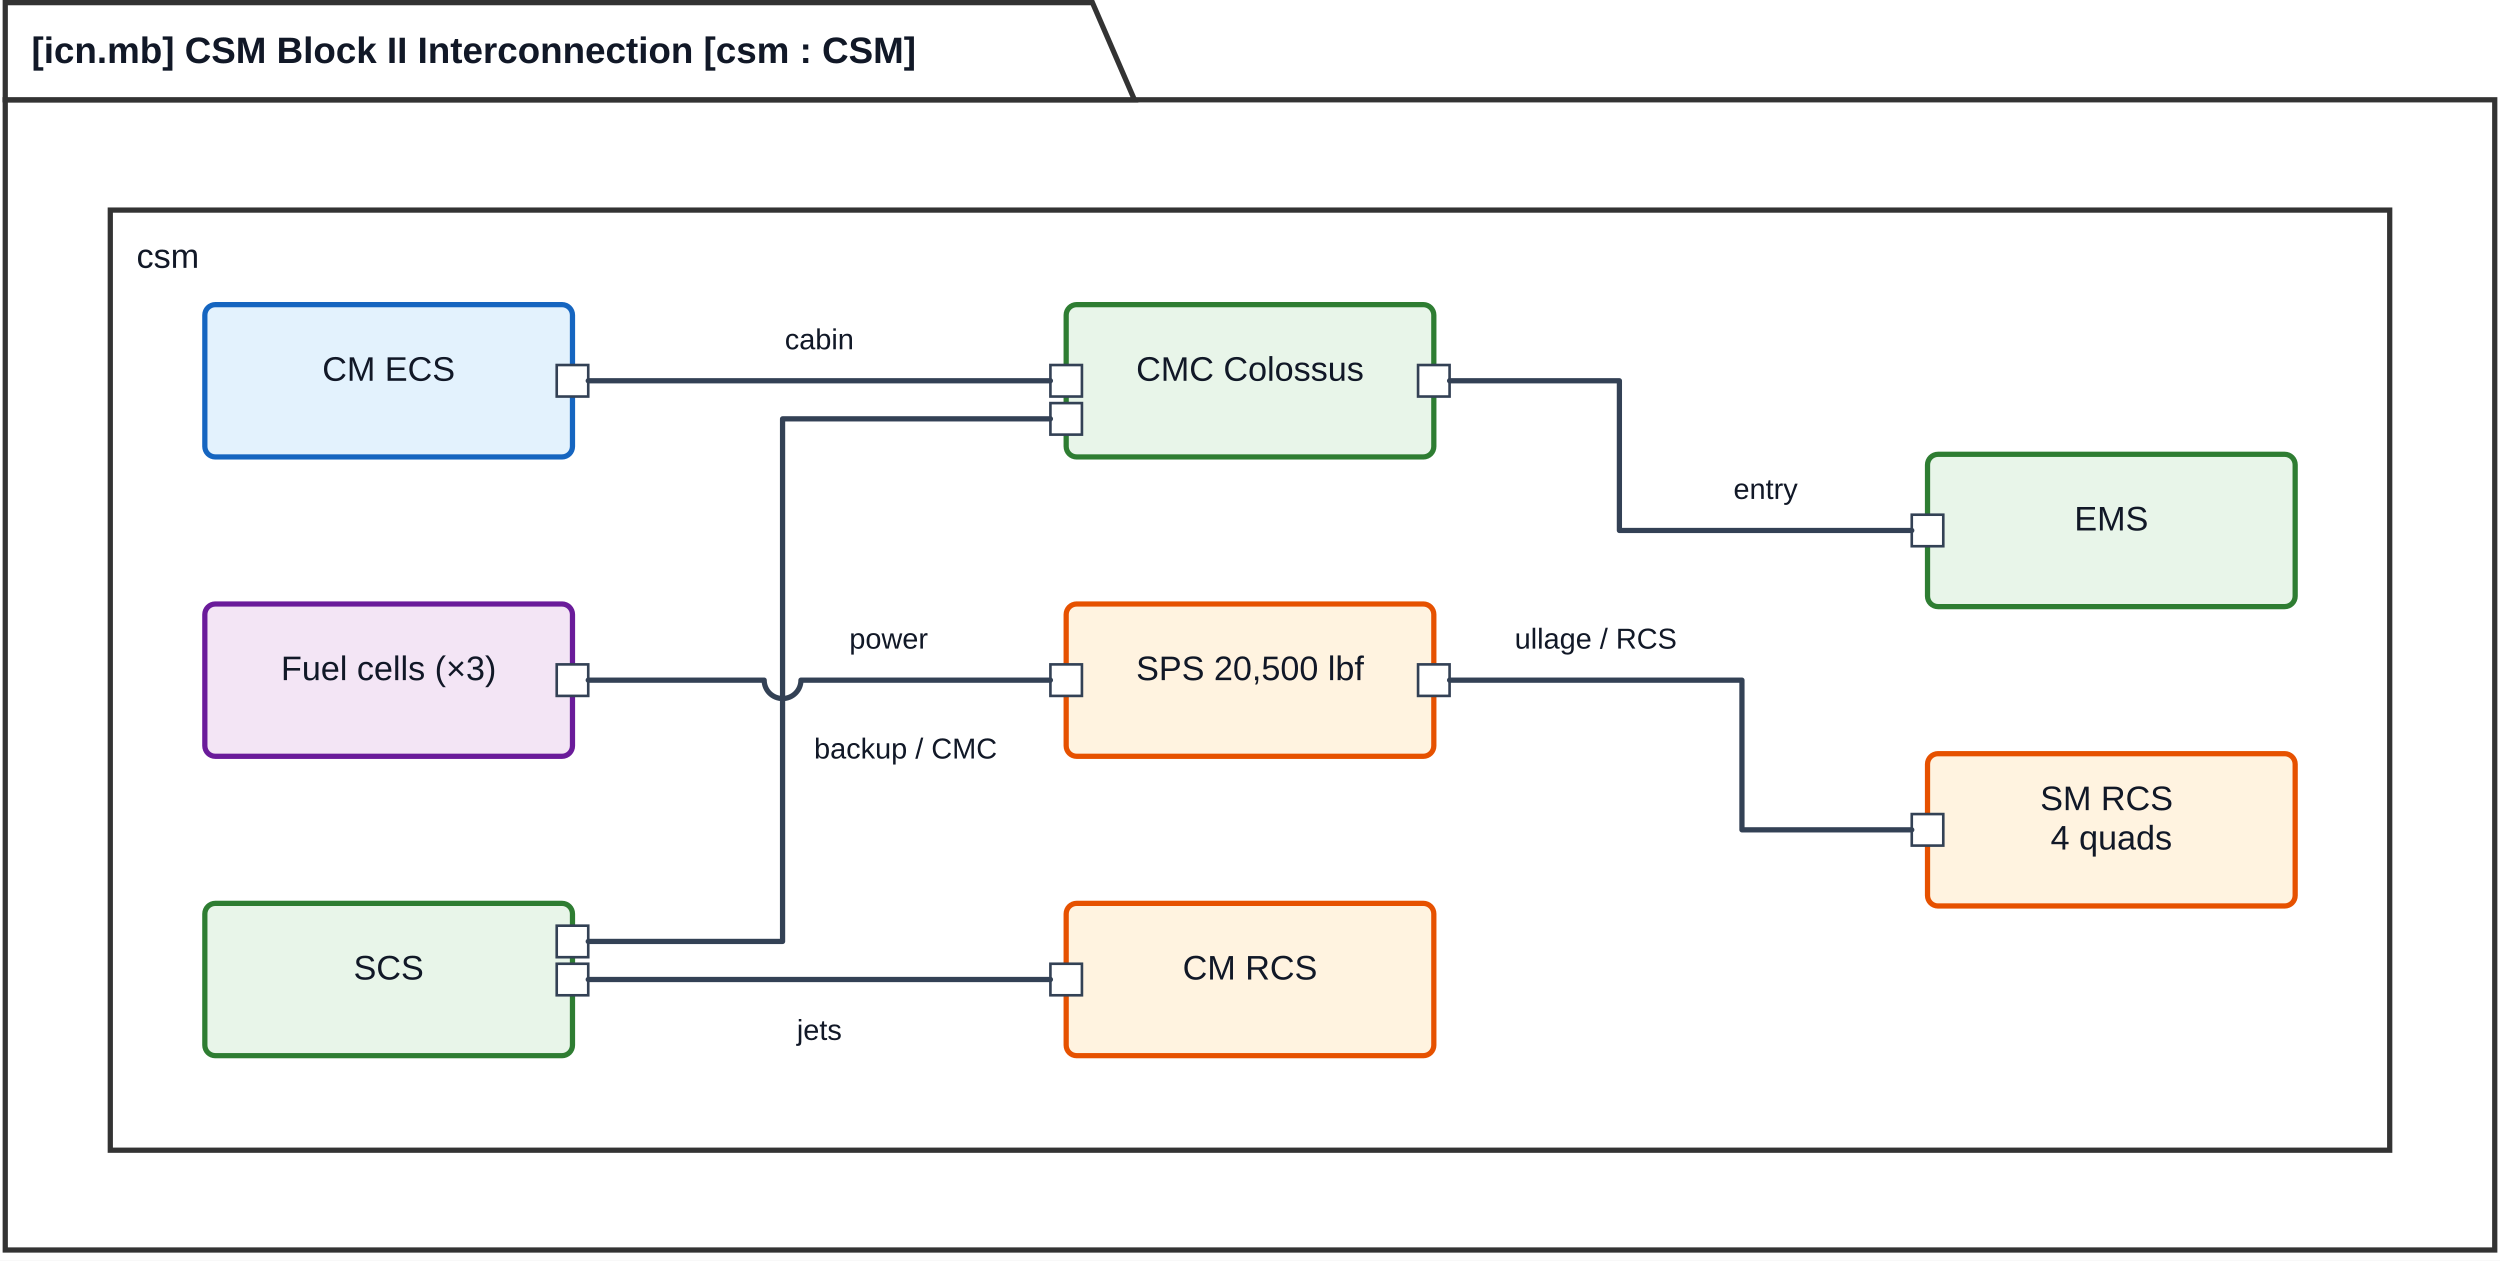
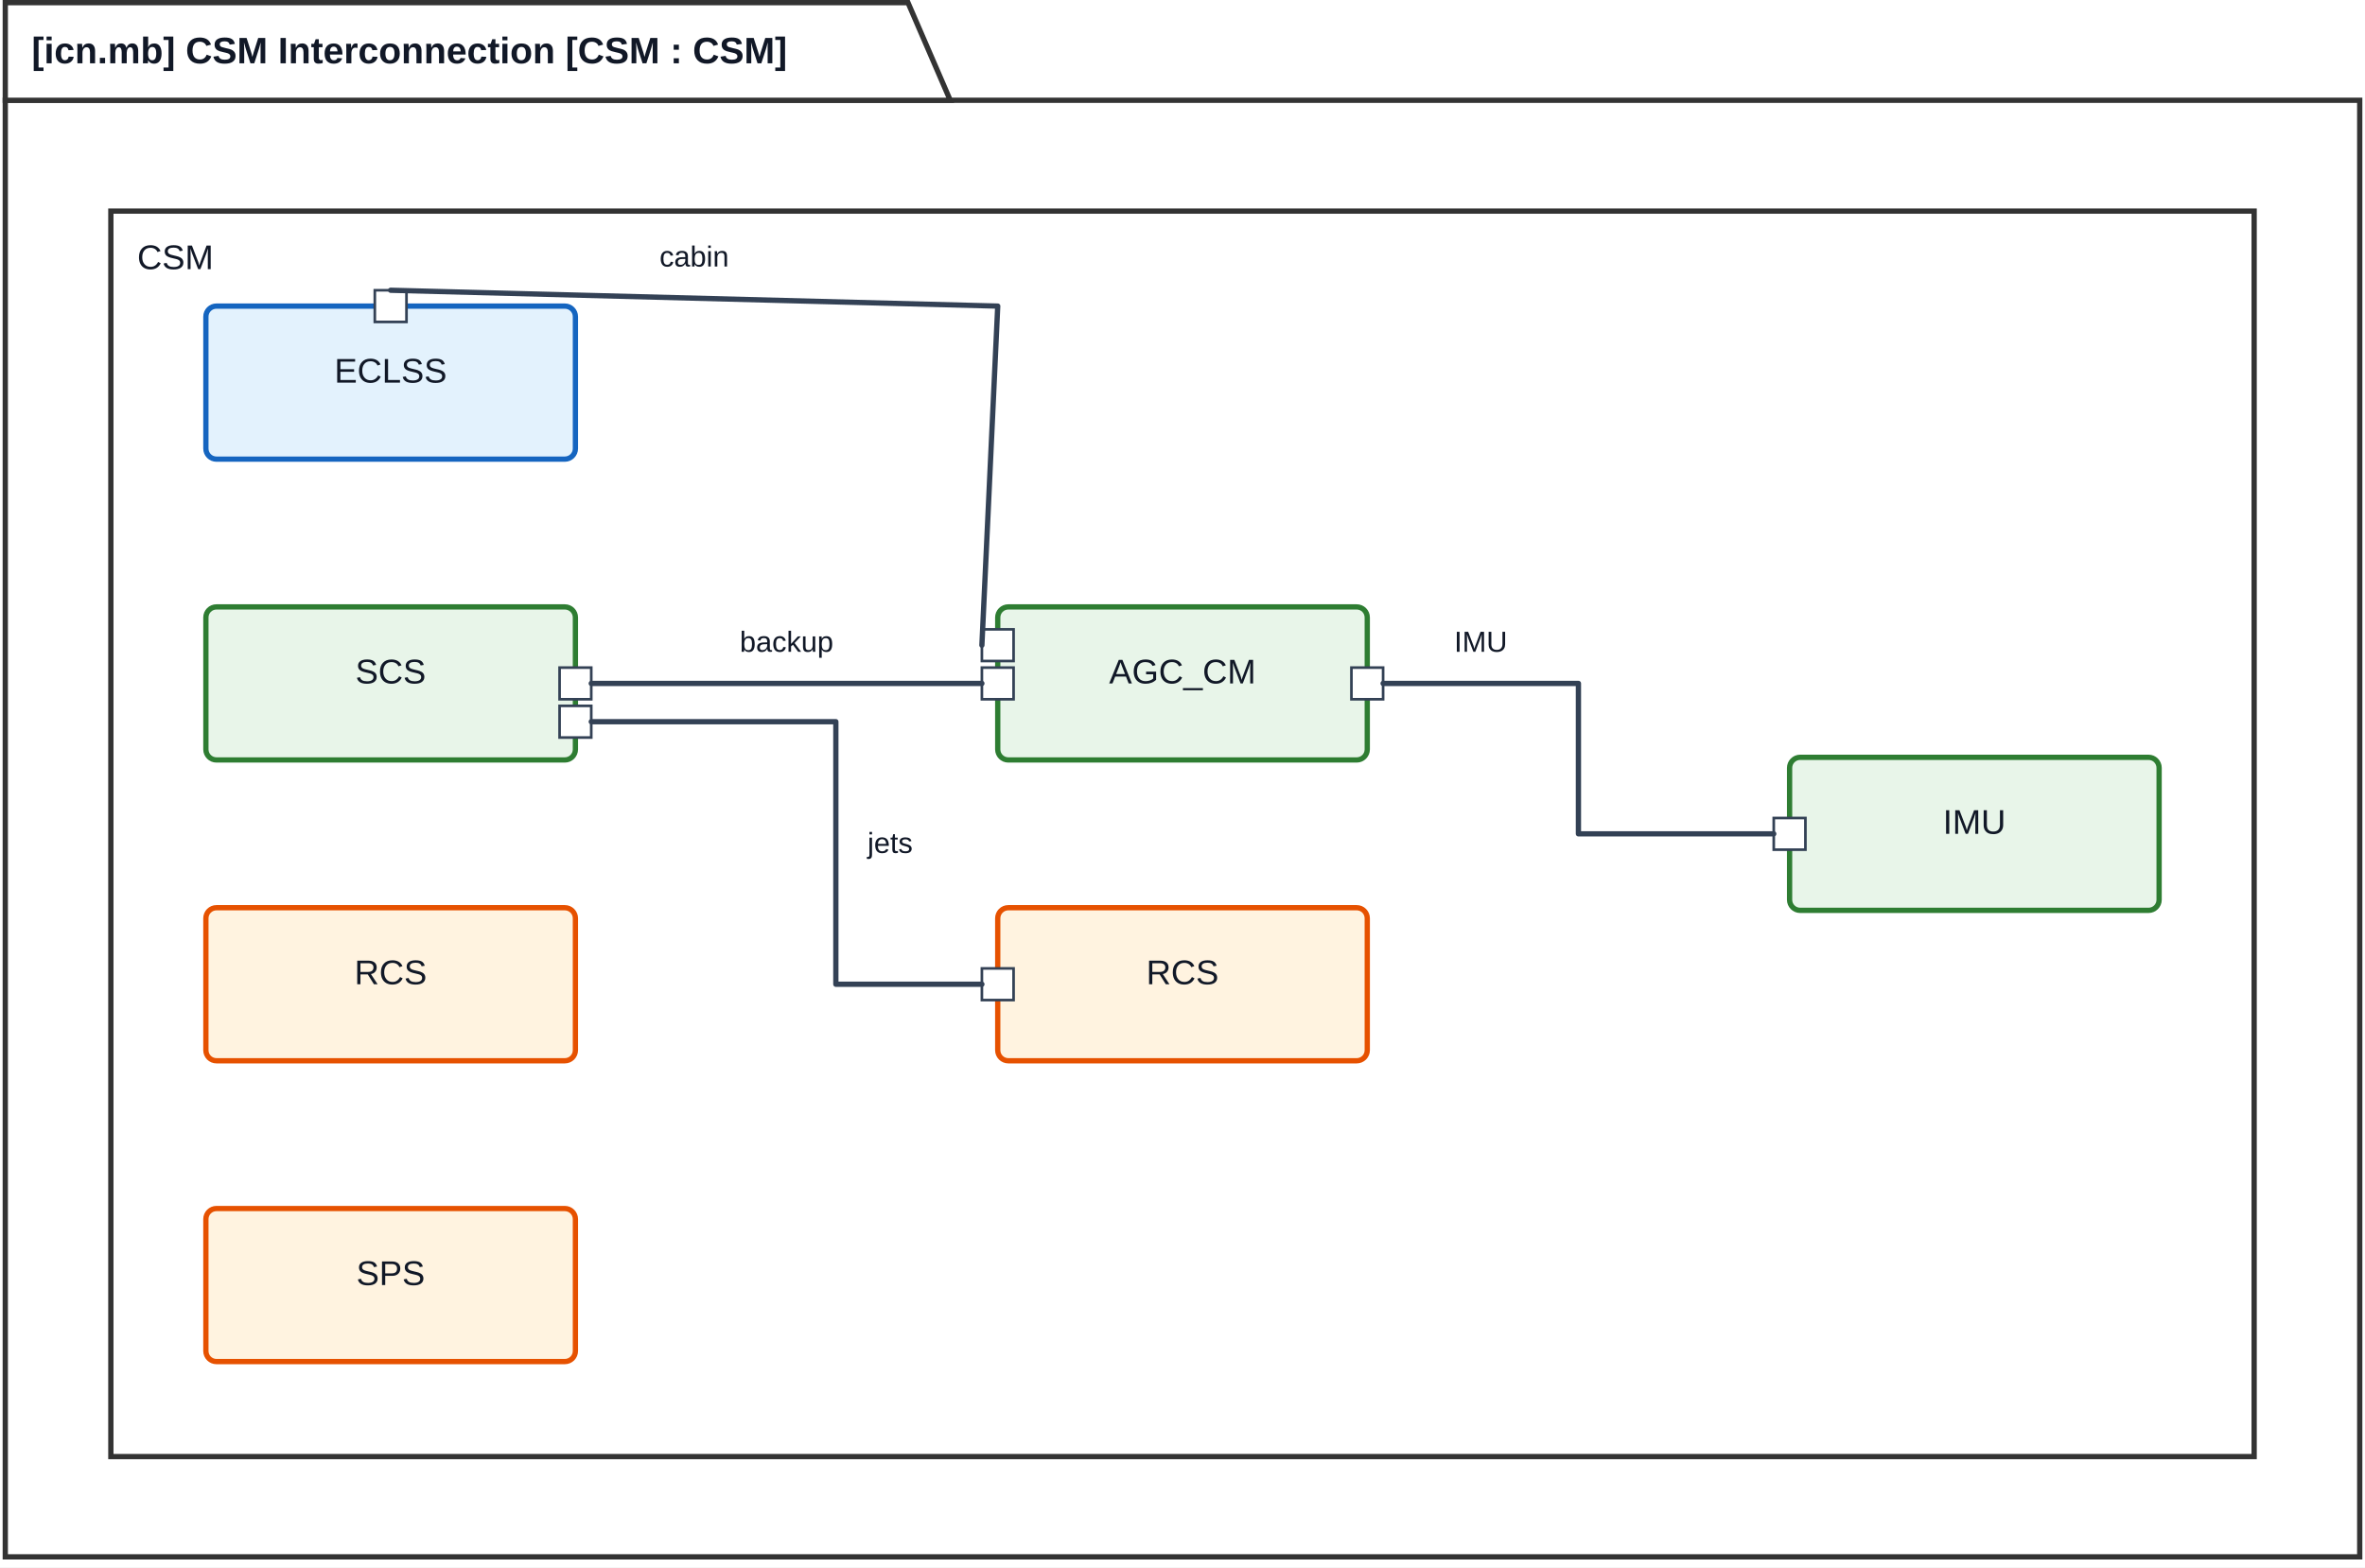
- <svg xmlns="http://www.w3.org/2000/svg" width="952" height="480" viewBox="0 0 952 480">
+ <svg xmlns="http://www.w3.org/2000/svg" width="896" height="594" viewBox="0 0 896 594">
  <defs>
    <style>text{font-family:Arial,Helvetica,sans-serif;fill:#111827}.label{font-size:13px}.small{font-size:11px}.header{font-size:14px;font-weight:600}</style>
    <marker id="arrow" markerWidth="8" markerHeight="6" refX="8" refY="3" orient="auto">
      <polygon points="0 0,8 3,0 6" fill="#1D4ED8" />
    </marker>
    <marker id="arrow-dark" markerWidth="8" markerHeight="6" refX="8" refY="3" orient="auto">
      <polygon points="0 0,8 3,0 6" fill="#334155" />
    </marker>
    <marker id="composition" markerWidth="12" markerHeight="12" refX="0" refY="6" orient="auto" markerUnits="strokeWidth">
      <polygon points="0 6,6 0,12 6,6 12" fill="#111827" stroke="#111827" />
    </marker>
  </defs>
-   <rect x="0" y="0" width="952" height="480" fill="#FFFFFF" />
-   <rect x="2" y="38" width="948" height="438" fill="none" stroke="#333333" stroke-width="2" />
-   <path d="M 2 1 H 416 L 432 38 H 2 Z" fill="#FFFFFF" stroke="#333333" stroke-width="2" />
-   <text class="header" x="12" y="24">[icn.mb] CSM Block II Interconnection [csm : CSM]</text>
-   <rect x="2" y="38" width="948" height="440" fill="none" stroke="#333333" stroke-width="0" />
+   <rect x="0" y="0" width="896" height="594" fill="#FFFFFF" />
+   <rect x="2" y="38" width="892" height="552" fill="none" stroke="#333333" stroke-width="2" />
+   <path d="M 2 1 H 344 L 360 38 H 2 Z" fill="#FFFFFF" stroke="#333333" stroke-width="2" />
+   <text class="header" x="12" y="24">[icn.mb] CSM Interconnection [CSM : CSM]</text>
+   <rect x="2" y="38" width="892" height="554" fill="none" stroke="#333333" stroke-width="0" />
  <g transform="translate(2,40)">
-     <rect id="boundary" x="40" y="40" width="868" height="358" rx="0" fill="#FFFFFF" stroke="#333333" stroke-width="2" />
-     <text class="label" x="50" y="62">csm</text>
-     <rect id="scs" x="76" y="304" width="140" height="58" rx="4" fill="#E8F5E9" stroke="#2E7D32" stroke-width="2" />
-     <text class="label" text-anchor="middle" x="146" y="333">SCS</text>
-     <rect id="cmc" x="404" y="76" width="140" height="58" rx="4" fill="#E8F5E9" stroke="#2E7D32" stroke-width="2" />
-     <text class="label" text-anchor="middle" x="474" y="105">CMC Colossus</text>
-     <rect id="ems" x="732" y="133" width="140" height="58" rx="4" fill="#E8F5E9" stroke="#2E7D32" stroke-width="2" />
-     <text class="label" text-anchor="middle" x="802" y="162">EMS</text>
-     <rect id="cmRcs" x="404" y="304" width="140" height="58" rx="4" fill="#FFF3E0" stroke="#E65100" stroke-width="2" />
-     <text class="label" text-anchor="middle" x="474" y="333">CM RCS</text>
-     <rect id="ecs" x="76" y="76" width="140" height="58" rx="4" fill="#E3F2FD" stroke="#1565C0" stroke-width="2" />
-     <text class="label" text-anchor="middle" x="146" y="105">CM ECS</text>
-     <rect id="fuelCell1" x="76" y="190" width="140" height="58" rx="4" fill="#F3E5F5" stroke="#6A1B9A" stroke-width="2" />
-     <text class="label" text-anchor="middle" x="146" y="219">Fuel cells (×3)</text>
-     <rect id="sps" x="404" y="190" width="140" height="58" rx="4" fill="#FFF3E0" stroke="#E65100" stroke-width="2" />
-     <text class="label" text-anchor="middle" x="474" y="219">SPS 20,500 lbf</text>
-     <rect id="smRcsA" x="732" y="247" width="140" height="58" rx="4" fill="#FFF3E0" stroke="#E65100" stroke-width="2" />
-     <text class="label" text-anchor="middle">
-       <tspan x="802" y="268.5">SM RCS</tspan>
-       <tspan x="802" dy="15">4 quads</tspan>
-     </text>
-     <rect id="scs--cmc--src" x="210" y="312.5" width="12" height="12" fill="#FFFFFF" stroke="#334155" stroke-width="1" />
-     <rect id="scs--cmRcs--src" x="210" y="327" width="12" height="12" fill="#FFFFFF" stroke="#334155" stroke-width="1" />
-     <rect id="ecs--cmc--tgt" x="398" y="99" width="12" height="12" fill="#FFFFFF" stroke="#334155" stroke-width="1" />
-     <rect id="scs--cmc--tgt" x="398" y="113.5" width="12" height="12" fill="#FFFFFF" stroke="#334155" stroke-width="1" />
-     <rect id="cmc--ems--src" x="538" y="99" width="12" height="12" fill="#FFFFFF" stroke="#334155" stroke-width="1" />
-     <rect id="cmc--ems--tgt" x="726" y="156" width="12" height="12" fill="#FFFFFF" stroke="#334155" stroke-width="1" />
-     <rect id="scs--cmRcs--tgt" x="398" y="327" width="12" height="12" fill="#FFFFFF" stroke="#334155" stroke-width="1" />
-     <rect id="ecs--cmc--src" x="210" y="99" width="12" height="12" fill="#FFFFFF" stroke="#334155" stroke-width="1" />
-     <rect id="fuelCell1--sps--src" x="210" y="213" width="12" height="12" fill="#FFFFFF" stroke="#334155" stroke-width="1" />
-     <rect id="fuelCell1--sps--tgt" x="398" y="213" width="12" height="12" fill="#FFFFFF" stroke="#334155" stroke-width="1" />
-     <rect id="sps--smRcsA--src" x="538" y="213" width="12" height="12" fill="#FFFFFF" stroke="#334155" stroke-width="1" />
-     <rect id="sps--smRcsA--tgt" x="726" y="270" width="12" height="12" fill="#FFFFFF" stroke="#334155" stroke-width="1" />
-     <path d="M 222,318.5 L 296,318.5 L 296,119.5 L 398,119.5" fill="none" stroke="#334155" stroke-width="2" stroke-linejoin="round" stroke-linecap="round" />
-     <path d="M 222,333 L 398,333" fill="none" stroke="#334155" stroke-width="2" stroke-linejoin="round" stroke-linecap="round" />
-     <path d="M 550,105 L 614.667,105 L 614.667,162 L 726,162" fill="none" stroke="#334155" stroke-width="2" stroke-linejoin="round" stroke-linecap="round" />
-     <path d="M 222,105 L 398,105" fill="none" stroke="#334155" stroke-width="2" stroke-linejoin="round" stroke-linecap="round" />
-     <path d="M 222,219 L 289,219 A 7 7 0 0 0 303,219 L 398,219" fill="none" stroke="#334155" stroke-width="2" stroke-linejoin="round" stroke-linecap="round" />
-     <path d="M 550,219 L 661.333,219 L 661.333,276 L 726,276" fill="none" stroke="#334155" stroke-width="2" stroke-linejoin="round" stroke-linecap="round" />
-     <text class="small" x="308" y="248.85">backup / CMC</text>
-     <text class="small" text-anchor="middle" x="310" y="356">jets</text>
-     <text class="small" text-anchor="middle" x="670.333" y="150">entry</text>
-     <text class="small" text-anchor="middle" x="310" y="93">cabin</text>
-     <text class="small" text-anchor="middle" x="336.4" y="207">power</text>
-     <text class="small" text-anchor="middle" x="605.667" y="207">ullage / RCS</text>
+     <rect id="boundary" x="40" y="40" width="812" height="472" rx="0" fill="#FFFFFF" stroke="#333333" stroke-width="2" />
+     <text class="label" x="50" y="62">CSM</text>
+     <rect id="SCS" x="76" y="190" width="140" height="58" rx="4" fill="#E8F5E9" stroke="#2E7D32" stroke-width="2" />
+     <text class="label" text-anchor="middle" x="146" y="219">SCS</text>
+     <rect id="AGC_CM" x="376" y="190" width="140" height="58" rx="4" fill="#E8F5E9" stroke="#2E7D32" stroke-width="2" />
+     <text class="label" text-anchor="middle" x="446" y="219">AGC_CM</text>
+     <rect id="IMU" x="676" y="247" width="140" height="58" rx="4" fill="#E8F5E9" stroke="#2E7D32" stroke-width="2" />
+     <text class="label" text-anchor="middle" x="746" y="276">IMU</text>
+     <rect id="RCS" x="376" y="304" width="140" height="58" rx="4" fill="#FFF3E0" stroke="#E65100" stroke-width="2" />
+     <text class="label" text-anchor="middle" x="446" y="333">RCS</text>
+     <rect id="ECLSS" x="76" y="76" width="140" height="58" rx="4" fill="#E3F2FD" stroke="#1565C0" stroke-width="2" />
+     <text class="label" text-anchor="middle" x="146" y="105">ECLSS</text>
+     <rect id="SPS" x="76" y="418" width="140" height="58" rx="4" fill="#FFF3E0" stroke="#E65100" stroke-width="2" />
+     <text class="label" text-anchor="middle" x="146" y="447">SPS</text>
+     <rect id="SM_RCS" x="76" y="304" width="140" height="58" rx="4" fill="#FFF3E0" stroke="#E65100" stroke-width="2" />
+     <text class="label" text-anchor="middle" x="146" y="333">RCS</text>
+     <rect id="SCS--AGC_CM--src" x="210" y="213" width="12" height="12" fill="#FFFFFF" stroke="#334155" stroke-width="1" />
+     <rect id="SCS--RCS--src" x="210" y="227.5" width="12" height="12" fill="#FFFFFF" stroke="#334155" stroke-width="1" />
+     <rect id="ECLSS--AGC_CM--tgt" x="370" y="198.5" width="12" height="12" fill="#FFFFFF" stroke="#334155" stroke-width="1" />
+     <rect id="SCS--AGC_CM--tgt" x="370" y="213" width="12" height="12" fill="#FFFFFF" stroke="#334155" stroke-width="1" />
+     <rect id="AGC_CM--IMU--src" x="510" y="213" width="12" height="12" fill="#FFFFFF" stroke="#334155" stroke-width="1" />
+     <rect id="AGC_CM--IMU--tgt" x="670" y="270" width="12" height="12" fill="#FFFFFF" stroke="#334155" stroke-width="1" />
+     <rect id="SCS--RCS--tgt" x="370" y="327" width="12" height="12" fill="#FFFFFF" stroke="#334155" stroke-width="1" />
+     <rect id="ECLSS--AGC_CM--src" x="140" y="70" width="12" height="12" fill="#FFFFFF" stroke="#334155" stroke-width="1" />
+     <path d="M 222,219 L 370,219" fill="none" stroke="#334155" stroke-width="2" stroke-linejoin="round" stroke-linecap="round" />
+     <path d="M 222,233.5 L 314.667,233.5 L 314.667,333 L 370,333" fill="none" stroke="#334155" stroke-width="2" stroke-linejoin="round" stroke-linecap="round" />
+     <path d="M 522,219 L 596,219 L 596,276 L 670,276" fill="none" stroke="#334155" stroke-width="2" stroke-linejoin="round" stroke-linecap="round" />
+     <path d="M 146,70 L 376,76 L 370,204.5" fill="none" stroke="#334155" stroke-width="2" stroke-linejoin="round" stroke-linecap="round" />
+     <text class="small" text-anchor="middle" x="296" y="207">backup</text>
+     <text class="small" x="326.667" y="283.25">jets</text>
+     <text class="small" text-anchor="middle" x="559" y="207">IMU</text>
+     <text class="small" text-anchor="middle" x="261" y="61">cabin</text>
  </g>
</svg>
